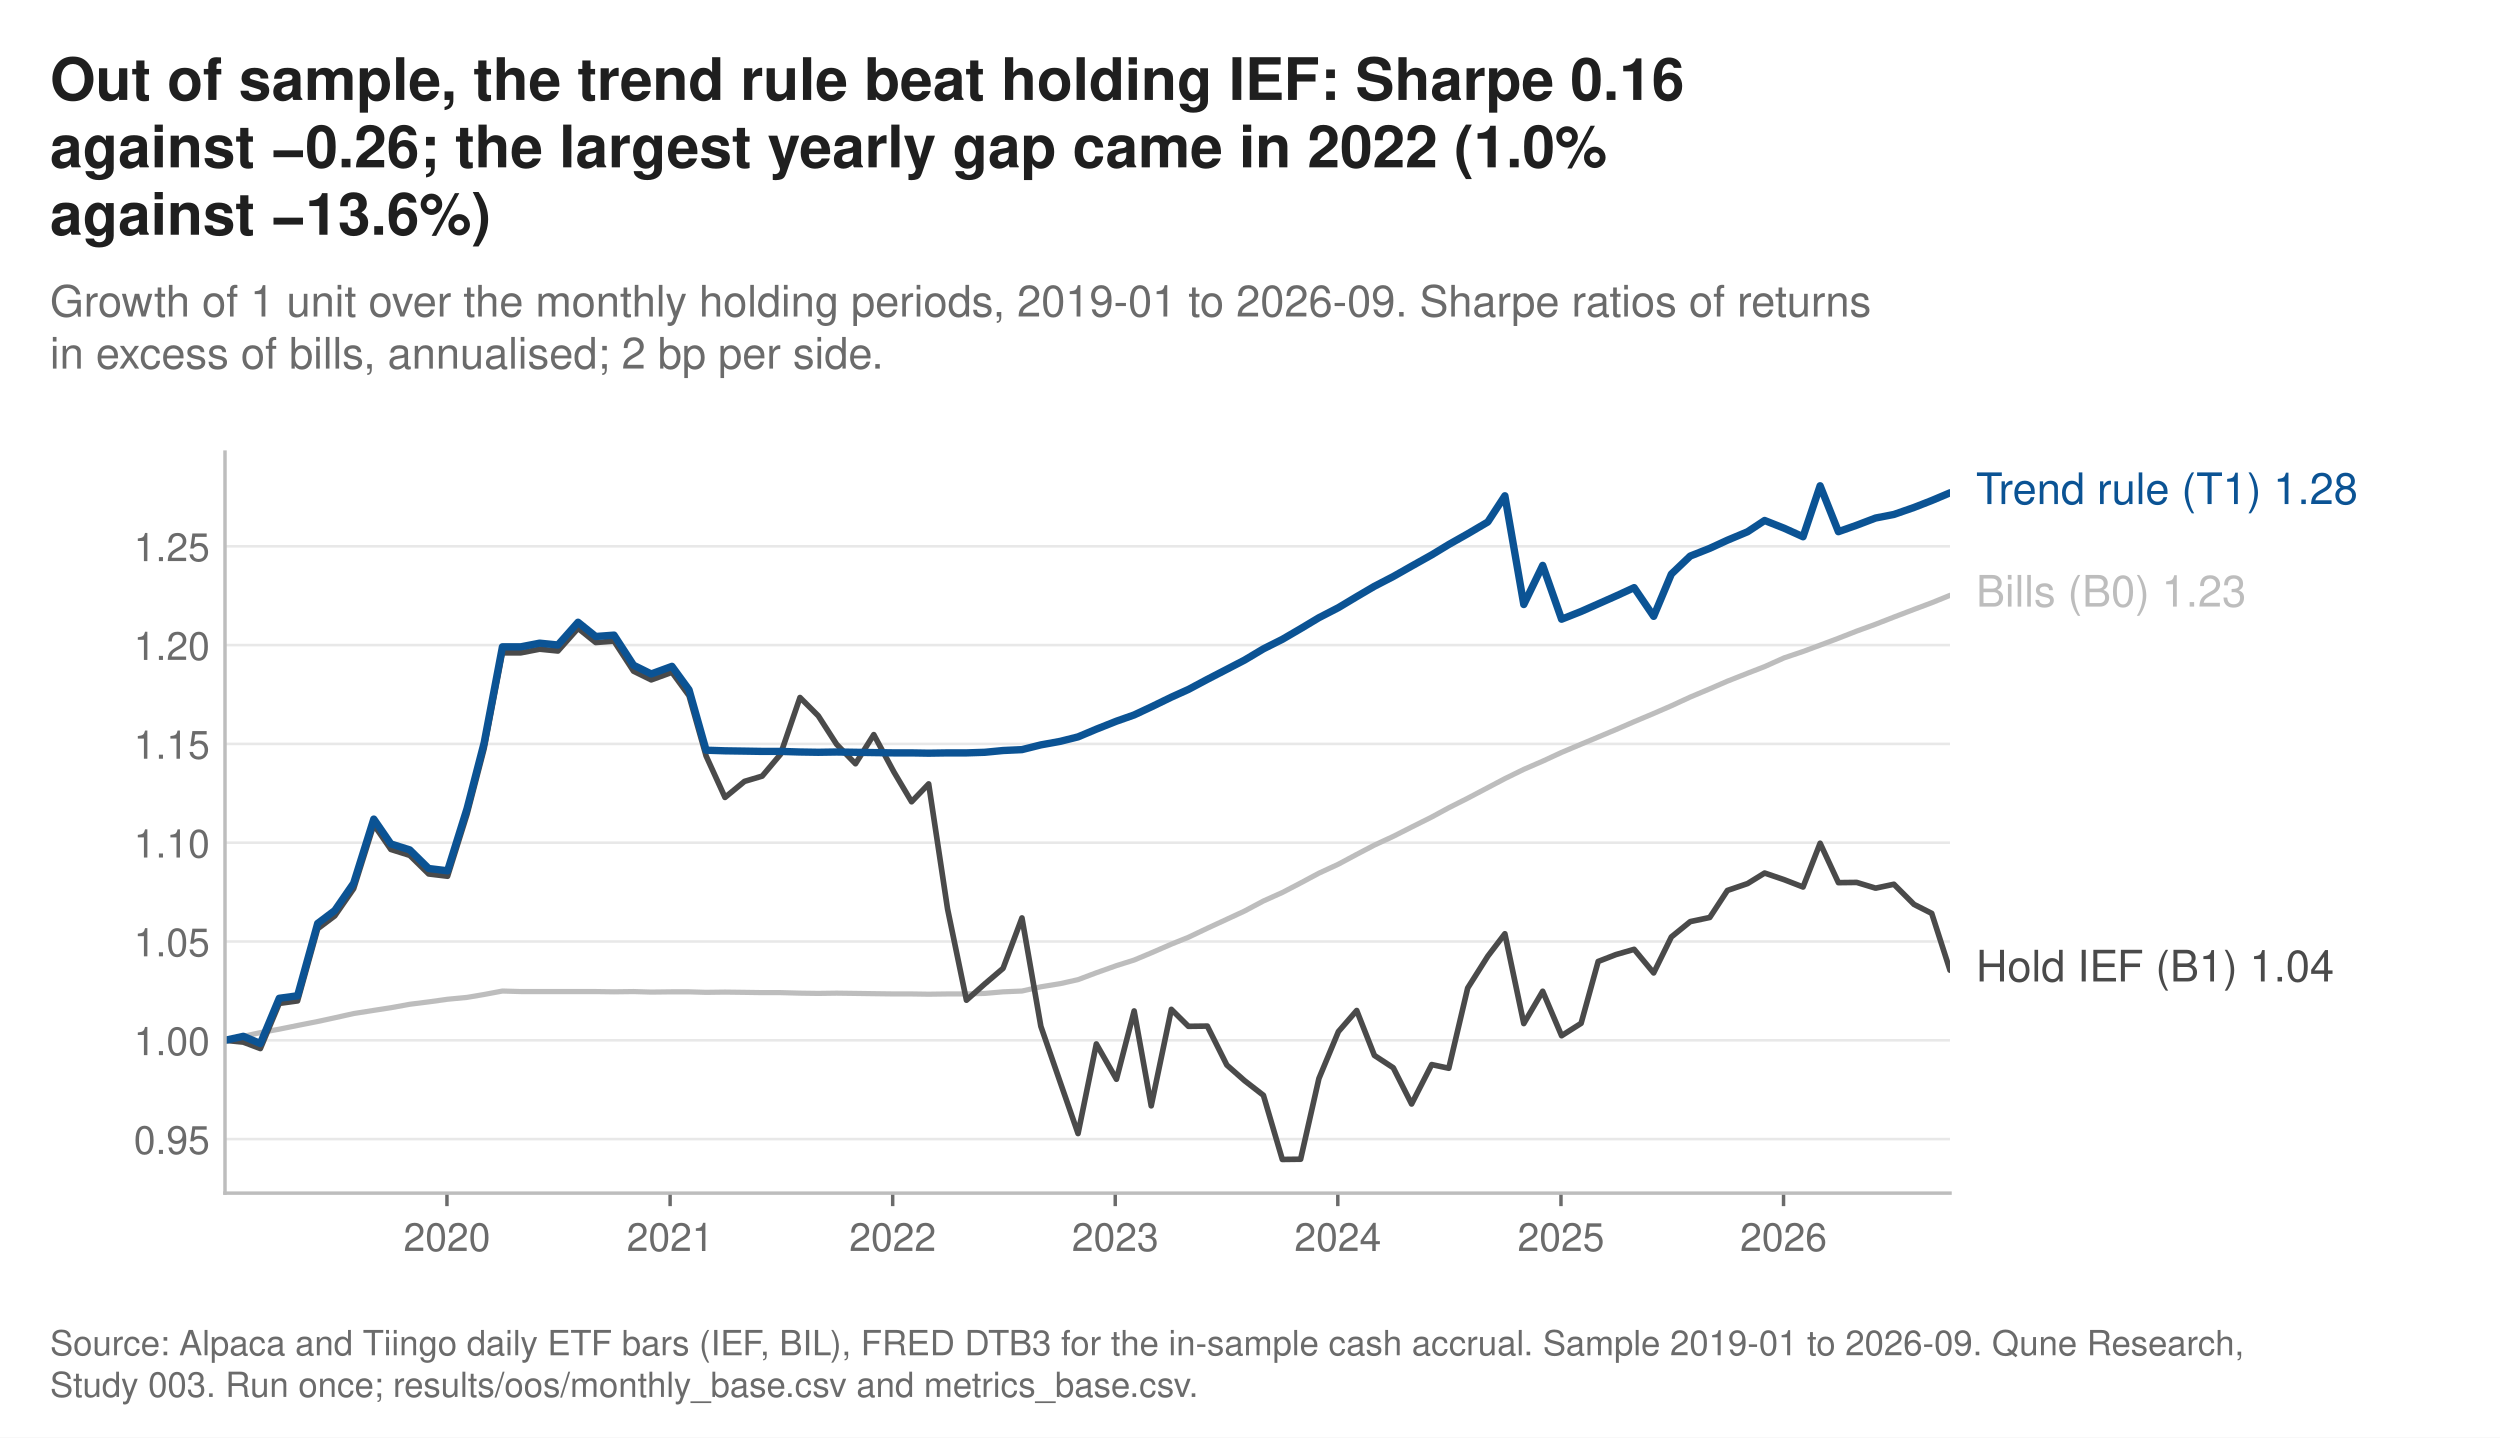
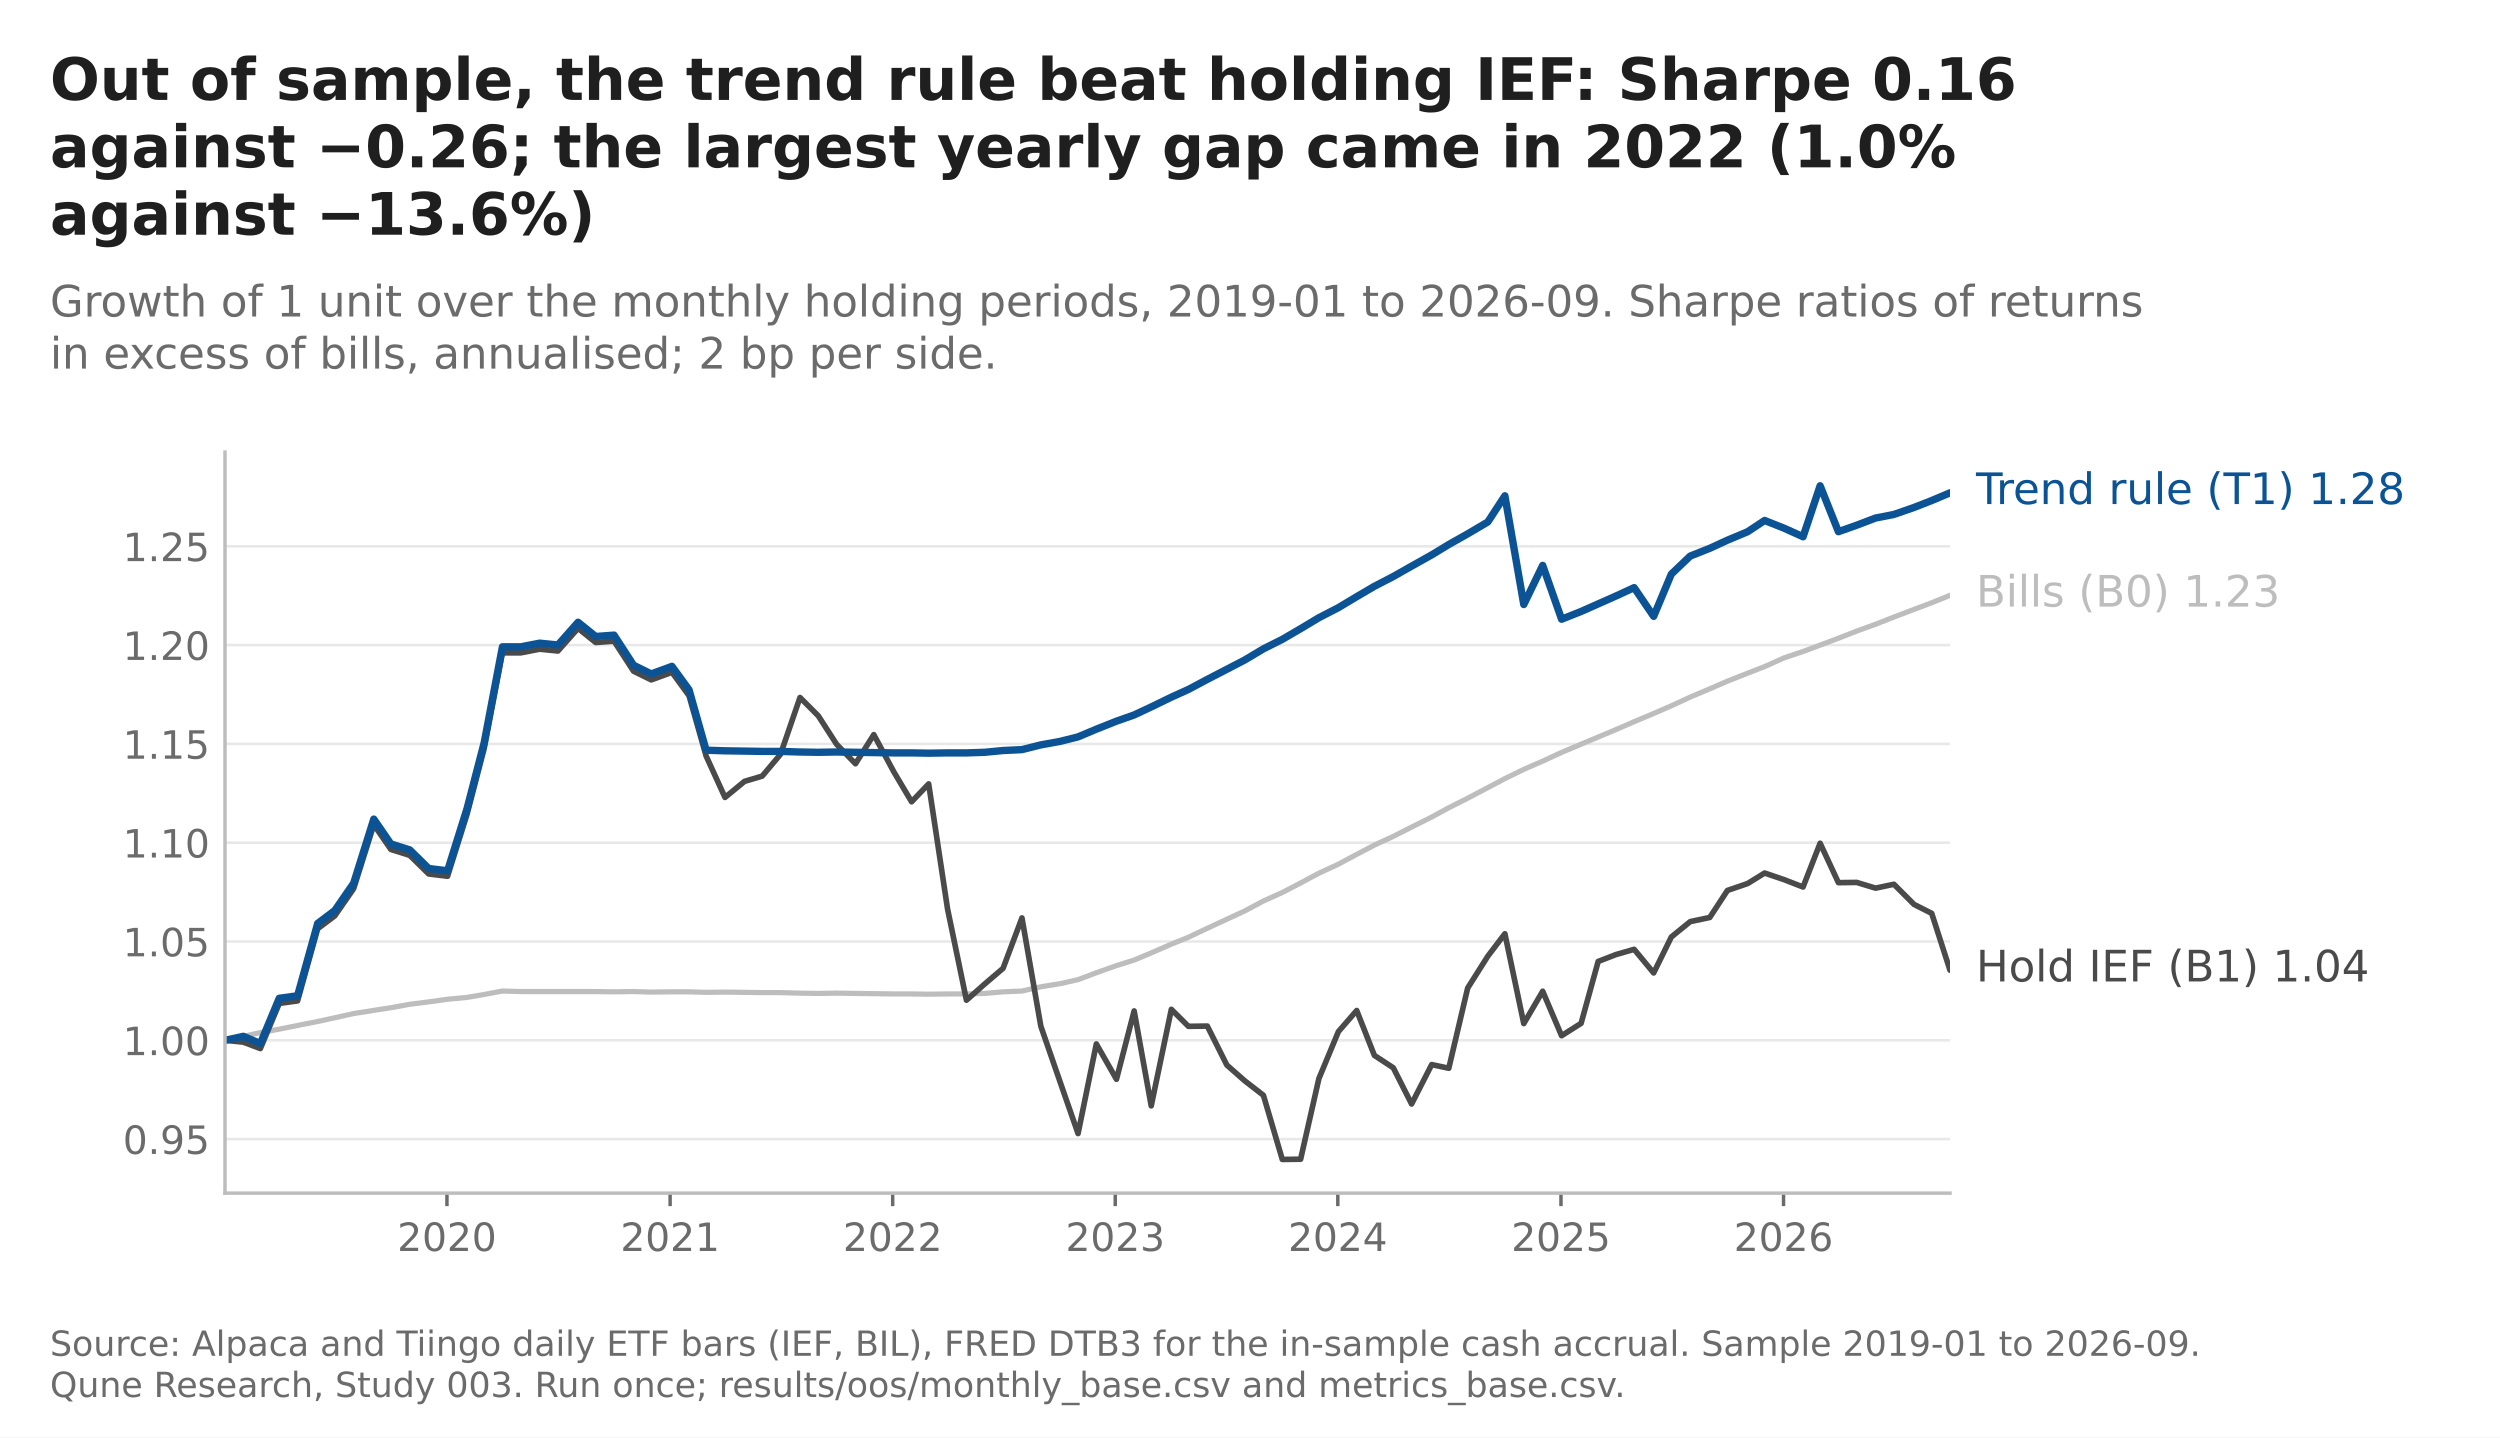
<svg xmlns="http://www.w3.org/2000/svg" xmlns:xlink="http://www.w3.org/1999/xlink" width="576pt" height="331.2pt" viewBox="0 0 576 331.2" version="1.1">
  <defs>
    <style type="text/css">*{stroke-linejoin: round; stroke-linecap: butt}</style>
  </defs>
  <g id="figure_1">
    <g id="patch_1">
      <path d="M 0 331.2  L 576 331.2  L 576 0  L 0 0  z " style="fill: #ffffff" />
    </g>
    <g id="axes_1">
      <g id="patch_2">
        <path d="M 51.84 274.896  L 449.28 274.896  L 449.28 104.167  L 51.84 104.167  z " style="fill: #ffffff" />
      </g>
      <g id="matplotlib.axis_1">
        <g id="xtick_1">
          <g id="line2d_1">
            <defs>
-               <path id="m77c9324e0a" d="M 0 0  L 0 3  " style="stroke: #6b6b6b; stroke-width: 0.8" />
+               <path id="m715dc50a88" d="M 0 0  L 0 3  " style="stroke: #6b6b6b; stroke-width: 0.8" />
            </defs>
            <g>
-               <use xlink:href="#m77c9324e0a" x="102.978" y="274.896" style="fill: #6b6b6b; stroke: #6b6b6b; stroke-width: 0.8" />
+               <use xlink:href="#m715dc50a88" x="102.978" y="274.896" style="fill: #6b6b6b; stroke: #6b6b6b; stroke-width: 0.8" />
            </g>
          </g>
          <g id="text_1">
-             <text style="font-size: 9px; font-family: 'Helvetica Neue', 'Helvetica', 'Arial', 'Liberation Sans', 'DejaVu Sans', sans-serif; text-anchor: middle; fill: #6b6b6b" x="102.978" y="288.234" transform="rotate(-0 102.9776 288.2339)">2020</text>
+             <text style="font-size: 9px; font-family: 'DejaVu Sans', sans-serif; text-anchor: middle; fill: #6b6b6b" x="102.978" y="288.234" transform="rotate(-0 102.9776 288.2339)">2020</text>
          </g>
        </g>
        <g id="xtick_2">
          <g id="line2d_2">
            <g>
-               <use xlink:href="#m77c9324e0a" x="154.396" y="274.896" style="fill: #6b6b6b; stroke: #6b6b6b; stroke-width: 0.8" />
+               <use xlink:href="#m715dc50a88" x="154.396" y="274.896" style="fill: #6b6b6b; stroke: #6b6b6b; stroke-width: 0.8" />
            </g>
          </g>
          <g id="text_2">
-             <text style="font-size: 9px; font-family: 'Helvetica Neue', 'Helvetica', 'Arial', 'Liberation Sans', 'DejaVu Sans', sans-serif; text-anchor: middle; fill: #6b6b6b" x="154.396" y="288.234" transform="rotate(-0 154.3961 288.2339)">2021</text>
+             <text style="font-size: 9px; font-family: 'DejaVu Sans', sans-serif; text-anchor: middle; fill: #6b6b6b" x="154.396" y="288.234" transform="rotate(-0 154.3961 288.2339)">2021</text>
          </g>
        </g>
        <g id="xtick_3">
          <g id="line2d_3">
            <g>
-               <use xlink:href="#m77c9324e0a" x="205.674" y="274.896" style="fill: #6b6b6b; stroke: #6b6b6b; stroke-width: 0.8" />
+               <use xlink:href="#m715dc50a88" x="205.674" y="274.896" style="fill: #6b6b6b; stroke: #6b6b6b; stroke-width: 0.8" />
            </g>
          </g>
          <g id="text_3">
-             <text style="font-size: 9px; font-family: 'Helvetica Neue', 'Helvetica', 'Arial', 'Liberation Sans', 'DejaVu Sans', sans-serif; text-anchor: middle; fill: #6b6b6b" x="205.674" y="288.234" transform="rotate(-0 205.6741 288.2339)">2022</text>
+             <text style="font-size: 9px; font-family: 'DejaVu Sans', sans-serif; text-anchor: middle; fill: #6b6b6b" x="205.674" y="288.234" transform="rotate(-0 205.6741 288.2339)">2022</text>
          </g>
        </g>
        <g id="xtick_4">
          <g id="line2d_4">
            <g>
-               <use xlink:href="#m77c9324e0a" x="256.952" y="274.896" style="fill: #6b6b6b; stroke: #6b6b6b; stroke-width: 0.8" />
+               <use xlink:href="#m715dc50a88" x="256.952" y="274.896" style="fill: #6b6b6b; stroke: #6b6b6b; stroke-width: 0.8" />
            </g>
          </g>
          <g id="text_4">
-             <text style="font-size: 9px; font-family: 'Helvetica Neue', 'Helvetica', 'Arial', 'Liberation Sans', 'DejaVu Sans', sans-serif; text-anchor: middle; fill: #6b6b6b" x="256.952" y="288.234" transform="rotate(-0 256.9522 288.2339)">2023</text>
+             <text style="font-size: 9px; font-family: 'DejaVu Sans', sans-serif; text-anchor: middle; fill: #6b6b6b" x="256.952" y="288.234" transform="rotate(-0 256.9522 288.2339)">2023</text>
          </g>
        </g>
        <g id="xtick_5">
          <g id="line2d_5">
            <g>
-               <use xlink:href="#m77c9324e0a" x="308.23" y="274.896" style="fill: #6b6b6b; stroke: #6b6b6b; stroke-width: 0.8" />
+               <use xlink:href="#m715dc50a88" x="308.23" y="274.896" style="fill: #6b6b6b; stroke: #6b6b6b; stroke-width: 0.8" />
            </g>
          </g>
          <g id="text_5">
-             <text style="font-size: 9px; font-family: 'Helvetica Neue', 'Helvetica', 'Arial', 'Liberation Sans', 'DejaVu Sans', sans-serif; text-anchor: middle; fill: #6b6b6b" x="308.23" y="288.234" transform="rotate(-0 308.2302 288.2339)">2024</text>
+             <text style="font-size: 9px; font-family: 'DejaVu Sans', sans-serif; text-anchor: middle; fill: #6b6b6b" x="308.23" y="288.234" transform="rotate(-0 308.2302 288.2339)">2024</text>
          </g>
        </g>
        <g id="xtick_6">
          <g id="line2d_6">
            <g>
-               <use xlink:href="#m77c9324e0a" x="359.649" y="274.896" style="fill: #6b6b6b; stroke: #6b6b6b; stroke-width: 0.8" />
+               <use xlink:href="#m715dc50a88" x="359.649" y="274.896" style="fill: #6b6b6b; stroke: #6b6b6b; stroke-width: 0.8" />
            </g>
          </g>
          <g id="text_6">
-             <text style="font-size: 9px; font-family: 'Helvetica Neue', 'Helvetica', 'Arial', 'Liberation Sans', 'DejaVu Sans', sans-serif; text-anchor: middle; fill: #6b6b6b" x="359.649" y="288.234" transform="rotate(-0 359.6488 288.2339)">2025</text>
+             <text style="font-size: 9px; font-family: 'DejaVu Sans', sans-serif; text-anchor: middle; fill: #6b6b6b" x="359.649" y="288.234" transform="rotate(-0 359.6488 288.2339)">2025</text>
          </g>
        </g>
        <g id="xtick_7">
          <g id="line2d_7">
            <g>
-               <use xlink:href="#m77c9324e0a" x="410.927" y="274.896" style="fill: #6b6b6b; stroke: #6b6b6b; stroke-width: 0.8" />
+               <use xlink:href="#m715dc50a88" x="410.927" y="274.896" style="fill: #6b6b6b; stroke: #6b6b6b; stroke-width: 0.8" />
            </g>
          </g>
          <g id="text_7">
-             <text style="font-size: 9px; font-family: 'Helvetica Neue', 'Helvetica', 'Arial', 'Liberation Sans', 'DejaVu Sans', sans-serif; text-anchor: middle; fill: #6b6b6b" x="410.927" y="288.234" transform="rotate(-0 410.9268 288.2339)">2026</text>
+             <text style="font-size: 9px; font-family: 'DejaVu Sans', sans-serif; text-anchor: middle; fill: #6b6b6b" x="410.927" y="288.234" transform="rotate(-0 410.9268 288.2339)">2026</text>
          </g>
        </g>
      </g>
      <g id="matplotlib.axis_2">
        <g id="ytick_1">
          <g id="line2d_8">
-             <path d="M 51.84 262.448  L 449.28 262.448  " clip-path="url(#pcc98ced01c)" style="fill: none; stroke: #e8e8e8; stroke-width: 0.6; stroke-linecap: round" />
+             <path d="M 51.84 262.448  L 449.28 262.448  " clip-path="url(#p0a3dca9d6e)" style="fill: none; stroke: #e8e8e8; stroke-width: 0.6; stroke-linecap: round" />
          </g>
          <g id="line2d_9" />
          <g id="text_8">
-             <text style="font-size: 9px; font-family: 'Helvetica Neue', 'Helvetica', 'Arial', 'Liberation Sans', 'DejaVu Sans', sans-serif; text-anchor: end; fill: #6b6b6b" x="48.34" y="265.867" transform="rotate(-0 48.34 265.8666)">0.95</text>
+             <text style="font-size: 9px; font-family: 'DejaVu Sans', sans-serif; text-anchor: end; fill: #6b6b6b" x="48.34" y="265.867" transform="rotate(-0 48.34 265.8666)">0.95</text>
          </g>
        </g>
        <g id="ytick_2">
          <g id="line2d_10">
-             <path d="M 51.84 239.684  L 449.28 239.684  " clip-path="url(#pcc98ced01c)" style="fill: none; stroke: #e8e8e8; stroke-width: 0.6; stroke-linecap: round" />
+             <path d="M 51.84 239.684  L 449.28 239.684  " clip-path="url(#p0a3dca9d6e)" style="fill: none; stroke: #e8e8e8; stroke-width: 0.6; stroke-linecap: round" />
          </g>
          <g id="line2d_11" />
          <g id="text_9">
-             <text style="font-size: 9px; font-family: 'Helvetica Neue', 'Helvetica', 'Arial', 'Liberation Sans', 'DejaVu Sans', sans-serif; text-anchor: end; fill: #6b6b6b" x="48.34" y="243.103" transform="rotate(-0 48.34 243.1028)">1.00</text>
+             <text style="font-size: 9px; font-family: 'DejaVu Sans', sans-serif; text-anchor: end; fill: #6b6b6b" x="48.34" y="243.103" transform="rotate(-0 48.34 243.1028)">1.00</text>
          </g>
        </g>
        <g id="ytick_3">
          <g id="line2d_12">
-             <path d="M 51.84 216.92  L 449.28 216.92  " clip-path="url(#pcc98ced01c)" style="fill: none; stroke: #e8e8e8; stroke-width: 0.6; stroke-linecap: round" />
+             <path d="M 51.84 216.92  L 449.28 216.92  " clip-path="url(#p0a3dca9d6e)" style="fill: none; stroke: #e8e8e8; stroke-width: 0.6; stroke-linecap: round" />
          </g>
          <g id="line2d_13" />
          <g id="text_10">
-             <text style="font-size: 9px; font-family: 'Helvetica Neue', 'Helvetica', 'Arial', 'Liberation Sans', 'DejaVu Sans', sans-serif; text-anchor: end; fill: #6b6b6b" x="48.34" y="220.339" transform="rotate(-0 48.34 220.3389)">1.05</text>
+             <text style="font-size: 9px; font-family: 'DejaVu Sans', sans-serif; text-anchor: end; fill: #6b6b6b" x="48.34" y="220.339" transform="rotate(-0 48.34 220.3389)">1.05</text>
          </g>
        </g>
        <g id="ytick_4">
          <g id="line2d_14">
-             <path d="M 51.84 194.156  L 449.28 194.156  " clip-path="url(#pcc98ced01c)" style="fill: none; stroke: #e8e8e8; stroke-width: 0.6; stroke-linecap: round" />
+             <path d="M 51.84 194.156  L 449.28 194.156  " clip-path="url(#p0a3dca9d6e)" style="fill: none; stroke: #e8e8e8; stroke-width: 0.6; stroke-linecap: round" />
          </g>
          <g id="line2d_15" />
          <g id="text_11">
-             <text style="font-size: 9px; font-family: 'Helvetica Neue', 'Helvetica', 'Arial', 'Liberation Sans', 'DejaVu Sans', sans-serif; text-anchor: end; fill: #6b6b6b" x="48.34" y="197.575" transform="rotate(-0 48.34 197.575)">1.10</text>
+             <text style="font-size: 9px; font-family: 'DejaVu Sans', sans-serif; text-anchor: end; fill: #6b6b6b" x="48.34" y="197.575" transform="rotate(-0 48.34 197.575)">1.10</text>
          </g>
        </g>
        <g id="ytick_5">
          <g id="line2d_16">
-             <path d="M 51.84 171.392  L 449.28 171.392  " clip-path="url(#pcc98ced01c)" style="fill: none; stroke: #e8e8e8; stroke-width: 0.6; stroke-linecap: round" />
+             <path d="M 51.84 171.392  L 449.28 171.392  " clip-path="url(#p0a3dca9d6e)" style="fill: none; stroke: #e8e8e8; stroke-width: 0.6; stroke-linecap: round" />
          </g>
          <g id="line2d_17" />
          <g id="text_12">
-             <text style="font-size: 9px; font-family: 'Helvetica Neue', 'Helvetica', 'Arial', 'Liberation Sans', 'DejaVu Sans', sans-serif; text-anchor: end; fill: #6b6b6b" x="48.34" y="174.811" transform="rotate(-0 48.34 174.8112)">1.15</text>
+             <text style="font-size: 9px; font-family: 'DejaVu Sans', sans-serif; text-anchor: end; fill: #6b6b6b" x="48.34" y="174.811" transform="rotate(-0 48.34 174.8112)">1.15</text>
          </g>
        </g>
        <g id="ytick_6">
          <g id="line2d_18">
-             <path d="M 51.84 148.628  L 449.28 148.628  " clip-path="url(#pcc98ced01c)" style="fill: none; stroke: #e8e8e8; stroke-width: 0.6; stroke-linecap: round" />
+             <path d="M 51.84 148.628  L 449.28 148.628  " clip-path="url(#p0a3dca9d6e)" style="fill: none; stroke: #e8e8e8; stroke-width: 0.6; stroke-linecap: round" />
          </g>
          <g id="line2d_19" />
          <g id="text_13">
-             <text style="font-size: 9px; font-family: 'Helvetica Neue', 'Helvetica', 'Arial', 'Liberation Sans', 'DejaVu Sans', sans-serif; text-anchor: end; fill: #6b6b6b" x="48.34" y="152.047" transform="rotate(-0 48.34 152.0473)">1.20</text>
+             <text style="font-size: 9px; font-family: 'DejaVu Sans', sans-serif; text-anchor: end; fill: #6b6b6b" x="48.34" y="152.047" transform="rotate(-0 48.34 152.0473)">1.20</text>
          </g>
        </g>
        <g id="ytick_7">
          <g id="line2d_20">
-             <path d="M 51.84 125.864  L 449.28 125.864  " clip-path="url(#pcc98ced01c)" style="fill: none; stroke: #e8e8e8; stroke-width: 0.6; stroke-linecap: round" />
+             <path d="M 51.84 125.864  L 449.28 125.864  " clip-path="url(#p0a3dca9d6e)" style="fill: none; stroke: #e8e8e8; stroke-width: 0.6; stroke-linecap: round" />
          </g>
          <g id="line2d_21" />
          <g id="text_14">
-             <text style="font-size: 9px; font-family: 'Helvetica Neue', 'Helvetica', 'Arial', 'Liberation Sans', 'DejaVu Sans', sans-serif; text-anchor: end; fill: #6b6b6b" x="48.34" y="129.283" transform="rotate(-0 48.34 129.2834)">1.25</text>
+             <text style="font-size: 9px; font-family: 'DejaVu Sans', sans-serif; text-anchor: end; fill: #6b6b6b" x="48.34" y="129.283" transform="rotate(-0 48.34 129.2834)">1.25</text>
          </g>
        </g>
      </g>
      <g id="line2d_22">
-         <path d="M 51.84 239.684  L 56.055 238.768  L 59.988 237.914  L 64.343 237.121  L 68.558 236.267  L 73.194 235.351  L 77.128 234.497  L 81.483 233.521  L 86.119 232.788  L 90.053 232.178  L 94.408 231.385  L 98.763 230.836  L 103.118 230.226  L 107.614 229.798  L 111.547 229.127  L 115.762 228.334  L 119.977 228.456  L 124.332 228.456  L 128.546 228.456  L 133.182 228.456  L 137.257 228.456  L 141.471 228.517  L 145.967 228.456  L 150.041 228.578  L 154.818 228.517  L 158.751 228.517  L 162.685 228.639  L 167.04 228.578  L 171.536 228.639  L 175.61 228.7  L 179.824 228.7  L 184.32 228.822  L 188.535 228.883  L 192.749 228.822  L 197.104 228.883  L 201.319 228.944  L 205.955 229.005  L 210.029 229.005  L 213.963 229.066  L 218.318 229.005  L 222.673 229.005  L 226.888 228.883  L 231.102 228.517  L 235.458 228.334  L 239.813 227.358  L 244.308 226.625  L 248.382 225.71  L 252.597 224.123  L 257.233 222.476  L 261.307 221.194  L 265.241 219.547  L 269.877 217.533  L 273.811 215.947  L 278.166 213.872  L 282.661 211.797  L 286.736 209.906  L 291.091 207.587  L 295.446 205.634  L 299.66 203.437  L 303.875 201.18  L 308.371 199.105  L 312.585 196.847  L 316.66 194.711  L 321.015 192.698  L 325.229 190.562  L 329.865 188.243  L 333.799 186.107  L 338.154 183.911  L 342.79 181.47  L 346.724 179.395  L 351.079 177.259  L 355.434 175.368  L 359.789 173.354  L 364.285 171.462  L 368.219 169.815  L 372.293 168.106  L 376.507 166.276  L 381.003 164.384  L 385.077 162.614  L 389.432 160.601  L 393.928 158.709  L 398.002 156.939  L 402.638 155.109  L 406.572 153.583  L 411.067 151.57  L 415.422 150.105  L 419.356 148.641  L 423.571 147.054  L 427.785 145.406  L 432.14 143.82  L 436.355 142.172  L 440.991 140.403  L 445.065 138.877  L 449.28 137.169  " clip-path="url(#pcc98ced01c)" style="fill: none; stroke: #bdbdbd; stroke-width: 1.2; stroke-linecap: round" />
+         <path d="M 51.84 239.684  L 56.055 238.768  L 59.988 237.914  L 64.343 237.121  L 68.558 236.267  L 73.194 235.351  L 77.128 234.497  L 81.483 233.521  L 86.119 232.788  L 90.053 232.178  L 94.408 231.385  L 98.763 230.836  L 103.118 230.226  L 107.614 229.798  L 111.547 229.127  L 115.762 228.334  L 119.977 228.456  L 124.332 228.456  L 128.546 228.456  L 133.182 228.456  L 137.257 228.456  L 141.471 228.517  L 145.967 228.456  L 150.041 228.578  L 154.818 228.517  L 158.751 228.517  L 162.685 228.639  L 167.04 228.578  L 171.536 228.639  L 175.61 228.7  L 179.824 228.7  L 184.32 228.822  L 188.535 228.883  L 192.749 228.822  L 197.104 228.883  L 201.319 228.944  L 205.955 229.005  L 210.029 229.005  L 213.963 229.066  L 218.318 229.005  L 222.673 229.005  L 226.888 228.883  L 231.102 228.517  L 235.458 228.334  L 239.813 227.358  L 244.308 226.625  L 248.382 225.71  L 252.597 224.123  L 257.233 222.476  L 261.307 221.194  L 265.241 219.547  L 269.877 217.533  L 273.811 215.947  L 278.166 213.872  L 282.661 211.797  L 286.736 209.906  L 291.091 207.587  L 295.446 205.634  L 299.66 203.437  L 303.875 201.18  L 308.371 199.105  L 312.585 196.847  L 316.66 194.711  L 321.015 192.698  L 325.229 190.562  L 329.865 188.243  L 333.799 186.107  L 338.154 183.911  L 342.79 181.47  L 346.724 179.395  L 351.079 177.259  L 355.434 175.368  L 359.789 173.354  L 364.285 171.462  L 368.219 169.815  L 372.293 168.106  L 376.507 166.276  L 381.003 164.384  L 385.077 162.614  L 389.432 160.601  L 393.928 158.709  L 398.002 156.939  L 402.638 155.109  L 406.572 153.583  L 411.067 151.57  L 415.422 150.105  L 419.356 148.641  L 423.571 147.054  L 427.785 145.406  L 432.14 143.82  L 436.355 142.172  L 440.991 140.403  L 445.065 138.877  L 449.28 137.169  " clip-path="url(#p0a3dca9d6e)" style="fill: none; stroke: #bdbdbd; stroke-width: 1.2; stroke-linecap: round" />
      </g>
      <g id="line2d_23">
-         <path d="M 51.84 239.684  L 56.055 240.106  L 59.988 241.584  L 64.343 231.184  L 68.558 230.604  L 73.194 213.974  L 77.128 211.018  L 81.483 204.736  L 86.119 190.007  L 90.053 195.708  L 94.408 197.081  L 98.763 201.357  L 103.118 201.885  L 107.614 187.578  L 111.547 172.48  L 115.762 150.413  L 119.977 150.413  L 124.332 149.568  L 128.546 149.99  L 133.182 144.764  L 137.257 148.037  L 141.471 147.72  L 145.967 154.636  L 150.041 156.642  L 154.818 154.9  L 158.751 160.285  L 162.685 174.169  L 167.04 183.724  L 171.536 180.029  L 175.61 178.815  L 179.824 173.8  L 184.32 160.707  L 188.535 164.93  L 192.749 171.477  L 197.104 175.964  L 201.319 169.259  L 205.955 177.865  L 210.029 184.727  L 213.963 180.61  L 218.318 209.434  L 222.673 230.445  L 226.888 226.697  L 231.102 223.107  L 235.458 211.493  L 239.813 236.464  L 244.308 249.45  L 248.382 261.17  L 252.597 240.528  L 257.233 248.658  L 261.307 232.926  L 265.241 254.782  L 269.877 232.557  L 273.811 236.464  L 278.166 236.411  L 282.661 245.385  L 286.736 248.975  L 291.091 252.354  L 295.446 267.136  L 299.66 267.083  L 303.875 248.5  L 308.371 237.678  L 312.585 232.821  L 316.66 243.168  L 321.015 246.019  L 325.229 254.36  L 329.865 245.28  L 333.799 246.124  L 338.154 227.647  L 342.79 220.309  L 346.724 215.136  L 351.079 235.83  L 355.434 228.386  L 359.789 238.628  L 364.285 235.777  L 368.219 221.523  L 372.293 219.94  L 376.507 218.725  L 381.003 224.163  L 385.077 215.875  L 389.432 212.338  L 393.928 211.387  L 398.002 205.158  L 402.638 203.574  L 406.572 201.146  L 411.067 202.677  L 415.422 204.366  L 419.356 194.283  L 423.571 203.363  L 427.785 203.31  L 432.14 204.63  L 436.355 203.733  L 440.991 208.378  L 445.065 210.437  L 449.28 223.529  " clip-path="url(#pcc98ced01c)" style="fill: none; stroke: #4a4a4a; stroke-width: 1.3; stroke-linecap: round" />
+         <path d="M 51.84 239.684  L 56.055 240.106  L 59.988 241.584  L 64.343 231.184  L 68.558 230.604  L 73.194 213.974  L 77.128 211.018  L 81.483 204.736  L 86.119 190.007  L 90.053 195.708  L 94.408 197.081  L 98.763 201.357  L 103.118 201.885  L 107.614 187.578  L 111.547 172.48  L 115.762 150.413  L 119.977 150.413  L 124.332 149.568  L 128.546 149.99  L 133.182 144.764  L 137.257 148.037  L 141.471 147.72  L 145.967 154.636  L 150.041 156.642  L 154.818 154.9  L 158.751 160.285  L 162.685 174.169  L 167.04 183.724  L 171.536 180.029  L 175.61 178.815  L 179.824 173.8  L 184.32 160.707  L 188.535 164.93  L 192.749 171.477  L 197.104 175.964  L 201.319 169.259  L 205.955 177.865  L 210.029 184.727  L 213.963 180.61  L 218.318 209.434  L 222.673 230.445  L 226.888 226.697  L 231.102 223.107  L 235.458 211.493  L 239.813 236.464  L 244.308 249.45  L 248.382 261.17  L 252.597 240.528  L 257.233 248.658  L 261.307 232.926  L 265.241 254.782  L 269.877 232.557  L 273.811 236.464  L 278.166 236.411  L 282.661 245.385  L 286.736 248.975  L 291.091 252.354  L 295.446 267.136  L 299.66 267.083  L 303.875 248.5  L 308.371 237.678  L 312.585 232.821  L 316.66 243.168  L 321.015 246.019  L 325.229 254.36  L 329.865 245.28  L 333.799 246.124  L 338.154 227.647  L 342.79 220.309  L 346.724 215.136  L 351.079 235.83  L 355.434 228.386  L 359.789 238.628  L 364.285 235.777  L 368.219 221.523  L 372.293 219.94  L 376.507 218.725  L 381.003 224.163  L 385.077 215.875  L 389.432 212.338  L 393.928 211.387  L 398.002 205.158  L 402.638 203.574  L 406.572 201.146  L 411.067 202.677  L 415.422 204.366  L 419.356 194.283  L 423.571 203.363  L 427.785 203.31  L 432.14 204.63  L 436.355 203.733  L 440.991 208.378  L 445.065 210.437  L 449.28 223.529  " clip-path="url(#p0a3dca9d6e)" style="fill: none; stroke: #4a4a4a; stroke-width: 1.3; stroke-linecap: round" />
      </g>
      <g id="line2d_24">
-         <path d="M 51.84 239.684  L 56.055 238.768  L 59.988 240.433  L 64.343 230.006  L 68.558 229.424  L 73.194 212.753  L 77.128 209.789  L 81.483 203.491  L 86.119 188.724  L 90.053 194.44  L 94.408 195.816  L 98.763 200.103  L 103.118 200.633  L 107.614 186.29  L 111.547 171.153  L 115.762 149.03  L 119.977 149.03  L 124.332 148.183  L 128.546 148.606  L 133.182 143.367  L 137.257 146.648  L 141.471 146.331  L 145.967 153.264  L 150.041 155.275  L 154.818 153.528  L 158.751 158.927  L 162.685 172.846  L 167.04 172.987  L 171.536 173.055  L 175.61 173.124  L 179.824 173.124  L 184.32 173.26  L 188.535 173.328  L 192.749 173.26  L 197.104 173.328  L 201.319 173.397  L 205.955 173.465  L 210.029 173.465  L 213.963 173.533  L 218.318 173.465  L 222.673 173.465  L 226.888 173.328  L 231.102 172.919  L 235.458 172.714  L 239.813 171.621  L 244.308 170.802  L 248.382 169.777  L 252.597 168.001  L 257.233 166.158  L 261.307 164.723  L 265.241 162.879  L 269.877 160.626  L 273.811 158.85  L 278.166 156.528  L 282.661 154.206  L 286.736 152.089  L 291.091 149.494  L 295.446 147.308  L 299.66 144.85  L 303.875 142.323  L 308.371 140.001  L 312.585 137.474  L 316.66 135.084  L 321.015 132.83  L 325.229 130.44  L 329.865 127.844  L 333.799 125.454  L 338.154 122.995  L 342.79 120.264  L 346.724 114.232  L 351.079 139.278  L 355.434 130.269  L 359.789 142.665  L 364.285 140.883  L 368.219 139.14  L 372.293 137.331  L 376.507 135.394  L 381.003 142.004  L 385.077 132.269  L 389.432 128.115  L 393.928 126.336  L 398.002 124.459  L 402.638 122.518  L 406.572 119.919  L 411.067 121.702  L 415.422 123.669  L 419.356 111.927  L 423.571 122.501  L 427.785 121.009  L 432.14 119.352  L 436.355 118.53  L 440.991 116.916  L 445.065 115.325  L 449.28 113.544  " clip-path="url(#pcc98ced01c)" style="fill: none; stroke: #0b5394; stroke-width: 1.7; stroke-linecap: round" />
+         <path d="M 51.84 239.684  L 56.055 238.768  L 59.988 240.433  L 64.343 230.006  L 68.558 229.424  L 73.194 212.753  L 77.128 209.789  L 81.483 203.491  L 86.119 188.724  L 90.053 194.44  L 94.408 195.816  L 98.763 200.103  L 103.118 200.633  L 107.614 186.29  L 111.547 171.153  L 115.762 149.03  L 119.977 149.03  L 124.332 148.183  L 128.546 148.606  L 133.182 143.367  L 137.257 146.648  L 141.471 146.331  L 145.967 153.264  L 150.041 155.275  L 154.818 153.528  L 158.751 158.927  L 162.685 172.846  L 167.04 172.987  L 171.536 173.055  L 175.61 173.124  L 179.824 173.124  L 184.32 173.26  L 188.535 173.328  L 192.749 173.26  L 197.104 173.328  L 201.319 173.397  L 205.955 173.465  L 210.029 173.465  L 213.963 173.533  L 218.318 173.465  L 222.673 173.465  L 226.888 173.328  L 231.102 172.919  L 235.458 172.714  L 239.813 171.621  L 244.308 170.802  L 248.382 169.777  L 252.597 168.001  L 257.233 166.158  L 261.307 164.723  L 265.241 162.879  L 269.877 160.626  L 273.811 158.85  L 278.166 156.528  L 282.661 154.206  L 286.736 152.089  L 291.091 149.494  L 295.446 147.308  L 299.66 144.85  L 303.875 142.323  L 308.371 140.001  L 312.585 137.474  L 316.66 135.084  L 321.015 132.83  L 325.229 130.44  L 329.865 127.844  L 333.799 125.454  L 338.154 122.995  L 342.79 120.264  L 346.724 114.232  L 351.079 139.278  L 355.434 130.269  L 359.789 142.665  L 364.285 140.883  L 368.219 139.14  L 372.293 137.331  L 376.507 135.394  L 381.003 142.004  L 385.077 132.269  L 389.432 128.115  L 393.928 126.336  L 398.002 124.459  L 402.638 122.518  L 406.572 119.919  L 411.067 121.702  L 415.422 123.669  L 419.356 111.927  L 423.571 122.501  L 427.785 121.009  L 432.14 119.352  L 436.355 118.53  L 440.991 116.916  L 445.065 115.325  L 449.28 113.544  " clip-path="url(#p0a3dca9d6e)" style="fill: none; stroke: #0b5394; stroke-width: 1.7; stroke-linecap: round" />
      </g>
      <g id="patch_3">
        <path d="M 51.84 274.896  L 51.84 104.167  " style="fill: none; stroke: #bdbdbd; stroke-width: 0.8; stroke-linejoin: miter; stroke-linecap: square" />
      </g>
      <g id="patch_4">
        <path d="M 51.84 274.896  L 449.28 274.896  " style="fill: none; stroke: #bdbdbd; stroke-width: 0.8; stroke-linejoin: miter; stroke-linecap: square" />
      </g>
      <g id="text_15">
-         <text style="font-size: 10px; font-family: 'Helvetica Neue', 'Helvetica', 'Arial', 'Liberation Sans', 'DejaVu Sans', sans-serif; text-anchor: start; fill: #4a4a4a" x="455.28" y="226.128" transform="rotate(-0 455.28 226.1275)">Hold IEF (B1) 1.04</text>
+         <text style="font-size: 10px; font-family: 'DejaVu Sans', sans-serif; text-anchor: start; fill: #4a4a4a" x="455.28" y="226.128" transform="rotate(-0 455.28 226.1275)">Hold IEF (B1) 1.04</text>
      </g>
      <g id="text_16">
-         <text style="font-size: 10px; font-family: 'Helvetica Neue', 'Helvetica', 'Arial', 'Liberation Sans', 'DejaVu Sans', sans-serif; text-anchor: start; fill: #bdbdbd" x="455.28" y="139.767" transform="rotate(-0 455.28 139.7667)">Bills (B0) 1.23</text>
+         <text style="font-size: 10px; font-family: 'DejaVu Sans', sans-serif; text-anchor: start; fill: #bdbdbd" x="455.28" y="139.767" transform="rotate(-0 455.28 139.7667)">Bills (B0) 1.23</text>
      </g>
      <g id="text_17">
-         <text style="font-size: 10px; font-family: 'Helvetica Neue', 'Helvetica', 'Arial', 'Liberation Sans', 'DejaVu Sans', sans-serif; text-anchor: start; fill: #0b5394" x="455.28" y="116.143" transform="rotate(-0 455.28 116.1425)">Trend rule (T1) 1.28</text>
+         <text style="font-size: 10px; font-family: 'DejaVu Sans', sans-serif; text-anchor: start; fill: #0b5394" x="455.28" y="116.143" transform="rotate(-0 455.28 116.1425)">Trend rule (T1) 1.28</text>
      </g>
    </g>
    <g id="qune-title">
-       <text style="font-weight: 700; font-size: 13.5px; font-family: 'Helvetica Neue', 'Helvetica', 'Arial', 'Liberation Sans', 'DejaVu Sans', sans-serif; fill: #1f1f1f" transform="translate(11.52 23.02692)">Out of sample, the trend rule beat holding IEF: Sharpe 0.16</text>
-       <text style="font-weight: 700; font-size: 13.5px; font-family: 'Helvetica Neue', 'Helvetica', 'Arial', 'Liberation Sans', 'DejaVu Sans', sans-serif; fill: #1f1f1f" transform="translate(11.52 38.55192)">against −0.26; the largest yearly gap came in 2022 (1.0%</text>
-       <text style="font-weight: 700; font-size: 13.5px; font-family: 'Helvetica Neue', 'Helvetica', 'Arial', 'Liberation Sans', 'DejaVu Sans', sans-serif; fill: #1f1f1f" transform="translate(11.52 54.07692)">against −13.6%)</text>
+       <text style="font-weight: 700; font-size: 13.5px; font-family: 'DejaVu Sans', sans-serif; fill: #1f1f1f" transform="translate(11.52 23.02692)">Out of sample, the trend rule beat holding IEF: Sharpe 0.16</text>
+       <text style="font-weight: 700; font-size: 13.5px; font-family: 'DejaVu Sans', sans-serif; fill: #1f1f1f" transform="translate(11.52 38.55192)">against −0.26; the largest yearly gap came in 2022 (1.0%</text>
+       <text style="font-weight: 700; font-size: 13.5px; font-family: 'DejaVu Sans', sans-serif; fill: #1f1f1f" transform="translate(11.52 54.07692)">against −13.6%)</text>
    </g>
    <g id="qune-subtitle">
-       <text style="font-size: 10px; font-family: 'Helvetica Neue', 'Helvetica', 'Arial', 'Liberation Sans', 'DejaVu Sans', sans-serif; fill: #6b6b6b" transform="translate(11.52 72.92637)">Growth of 1 unit over the monthly holding periods, 2019-01 to 2026-09. Sharpe ratios of returns</text>
-       <text style="font-size: 10px; font-family: 'Helvetica Neue', 'Helvetica', 'Arial', 'Liberation Sans', 'DejaVu Sans', sans-serif; fill: #6b6b6b" transform="translate(11.52 84.92637)">in excess of bills, annualised; 2 bp per side.</text>
+       <text style="font-size: 10px; font-family: 'DejaVu Sans', sans-serif; fill: #6b6b6b" transform="translate(11.52 72.92637)">Growth of 1 unit over the monthly holding periods, 2019-01 to 2026-09. Sharpe ratios of returns</text>
+       <text style="font-size: 10px; font-family: 'DejaVu Sans', sans-serif; fill: #6b6b6b" transform="translate(11.52 84.92637)">in excess of bills, annualised; 2 bp per side.</text>
    </g>
    <g id="qune-source-line">
-       <text style="font-size: 8px; font-family: 'Helvetica Neue', 'Helvetica', 'Arial', 'Liberation Sans', 'DejaVu Sans', sans-serif; fill: #6b6b6b" transform="translate(11.52 312.2512)">Source: Alpaca and Tiingo daily ETF bars (IEF, BIL), FRED DTB3 for the in-sample cash accrual. Sample 2019-01 to 2026-09. Qune Research,</text>
-       <text style="font-size: 8px; font-family: 'Helvetica Neue', 'Helvetica', 'Arial', 'Liberation Sans', 'DejaVu Sans', sans-serif; fill: #6b6b6b" transform="translate(11.52 321.8533)">Study 003. Run once; results/oos/monthly_base.csv and metrics_base.csv.</text>
+       <text style="font-size: 8px; font-family: 'DejaVu Sans', sans-serif; fill: #6b6b6b" transform="translate(11.52 312.3835)">Source: Alpaca and Tiingo daily ETF bars (IEF, BIL), FRED DTB3 for the in-sample cash accrual. Sample 2019-01 to 2026-09.</text>
+       <text style="font-size: 8px; font-family: 'DejaVu Sans', sans-serif; fill: #6b6b6b" transform="translate(11.52 321.8723)">Qune Research, Study 003. Run once; results/oos/monthly_base.csv and metrics_base.csv.</text>
    </g>
  </g>
  <defs>
-     <clipPath id="pcc98ced01c">
+     <clipPath id="p0a3dca9d6e">
      <rect x="51.84" y="104.167" width="397.44" height="170.729" />
    </clipPath>
  </defs>
</svg>
